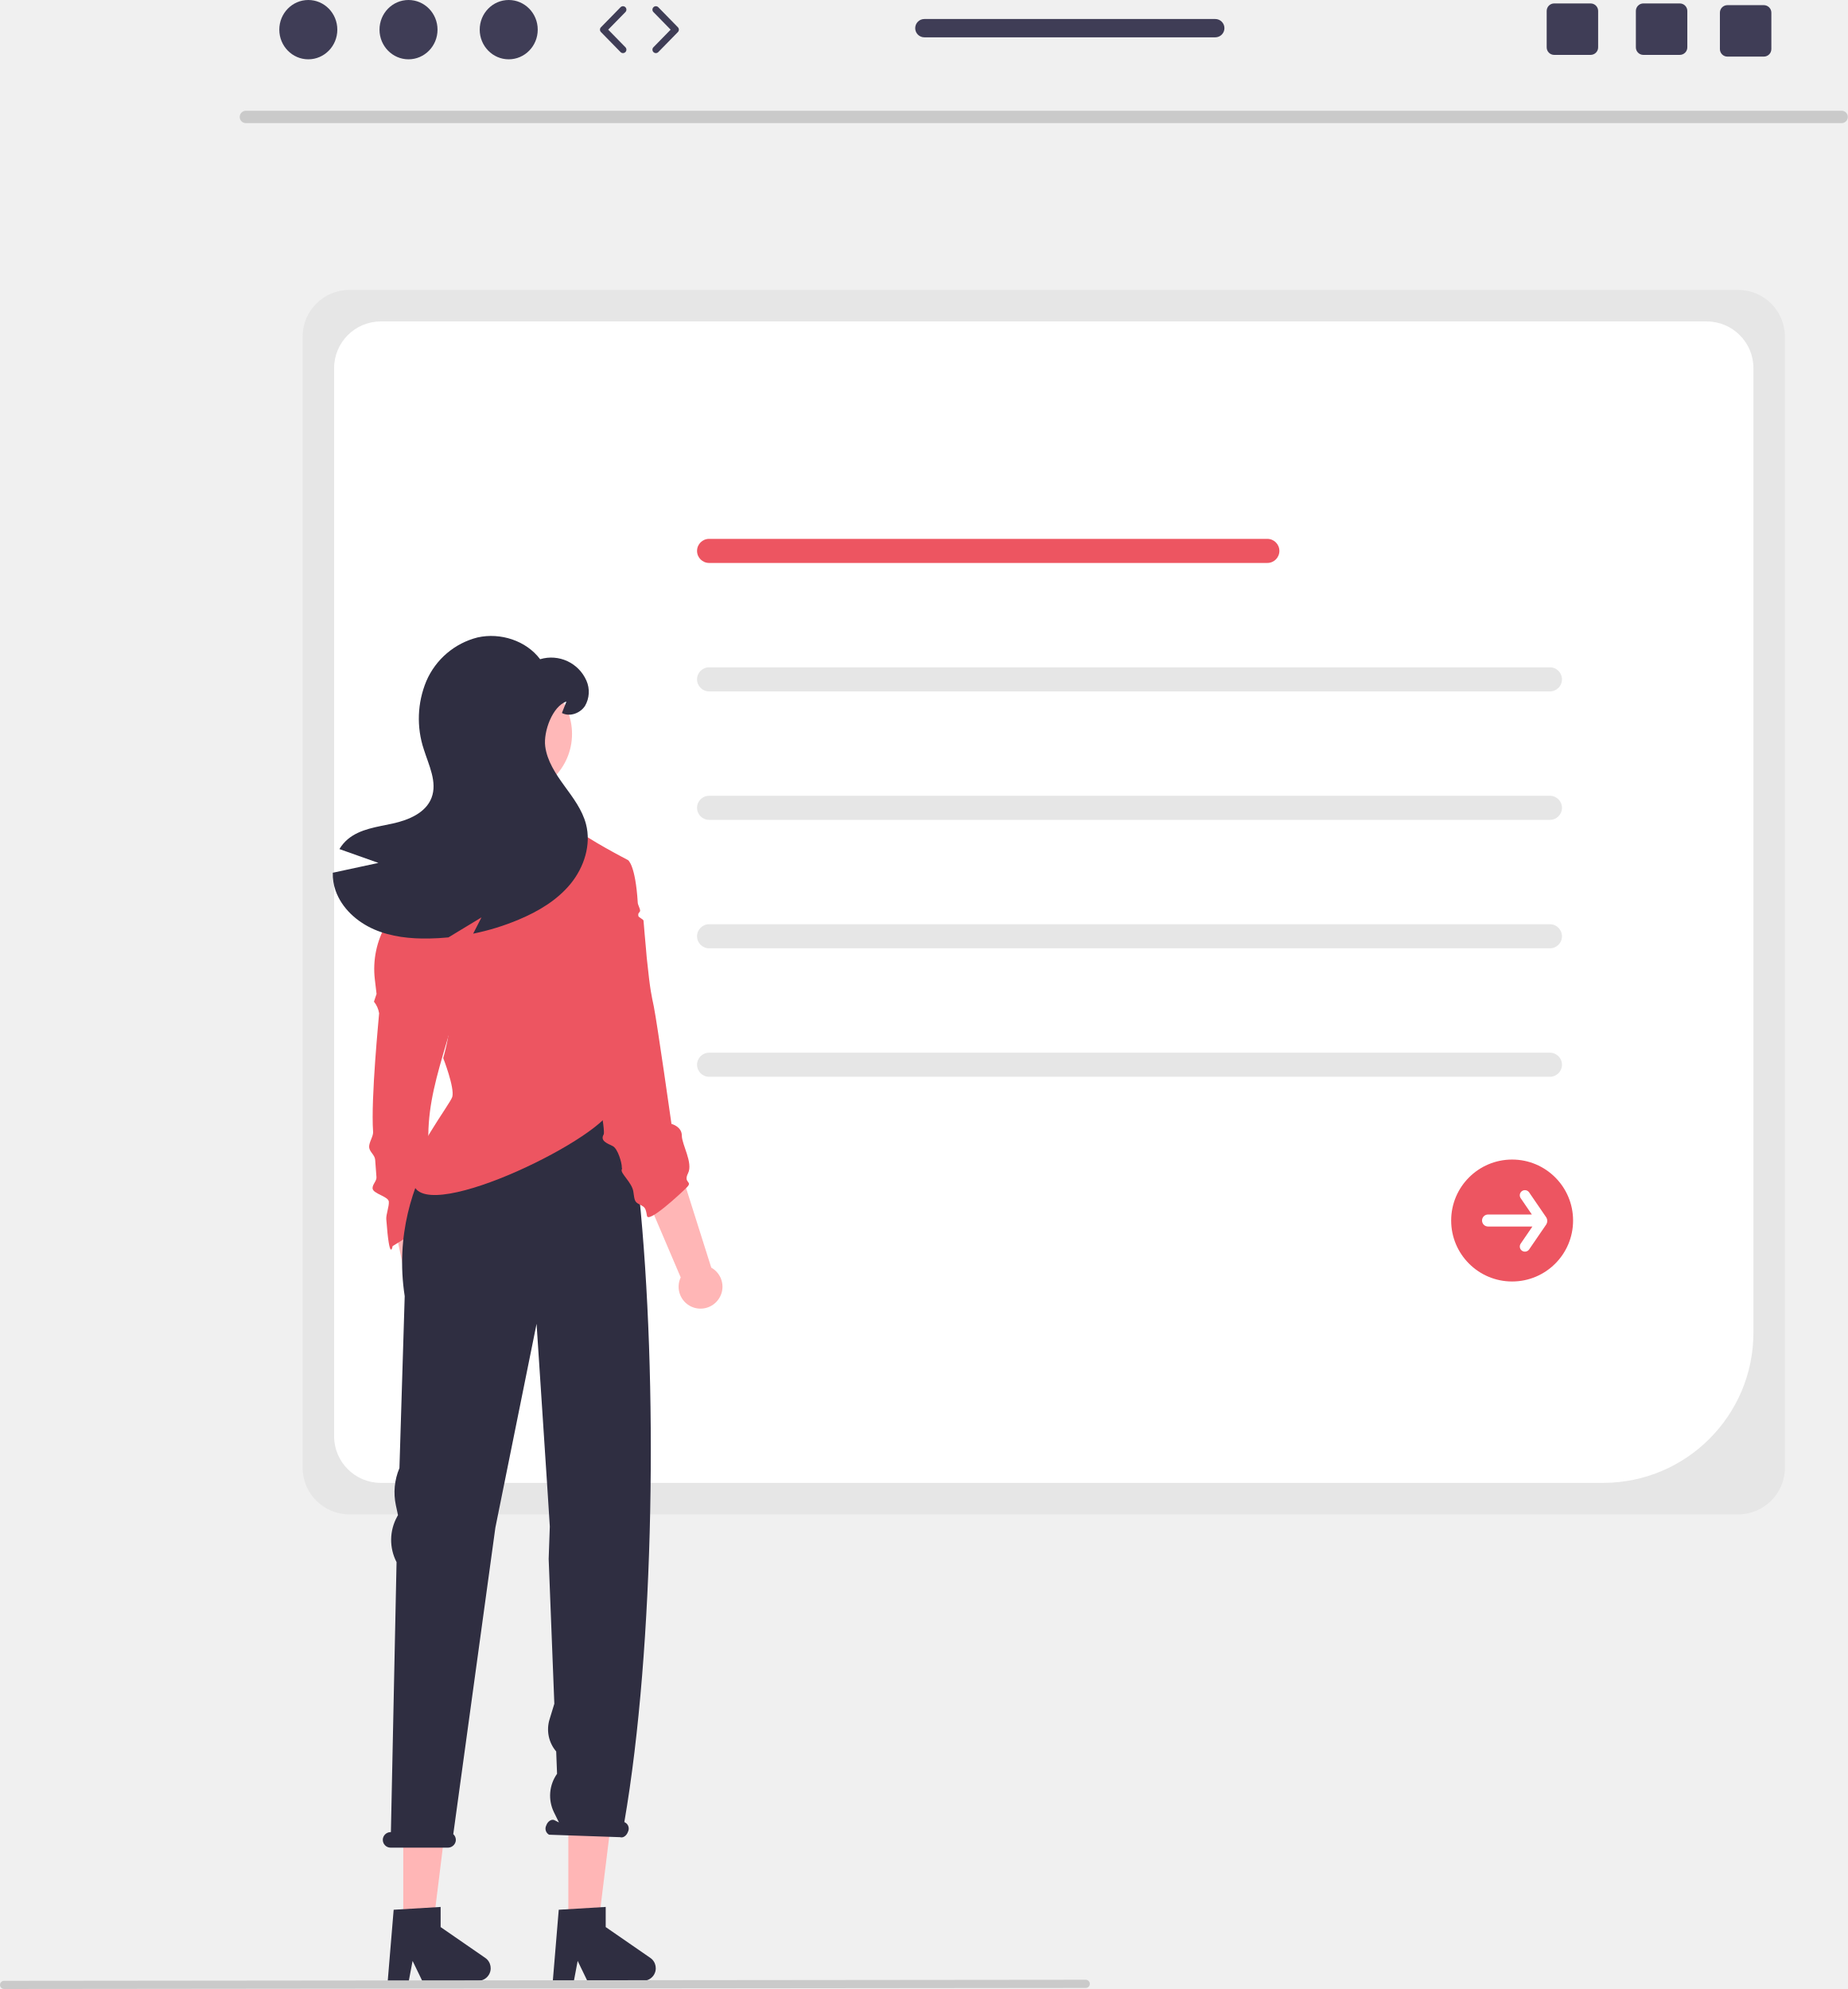
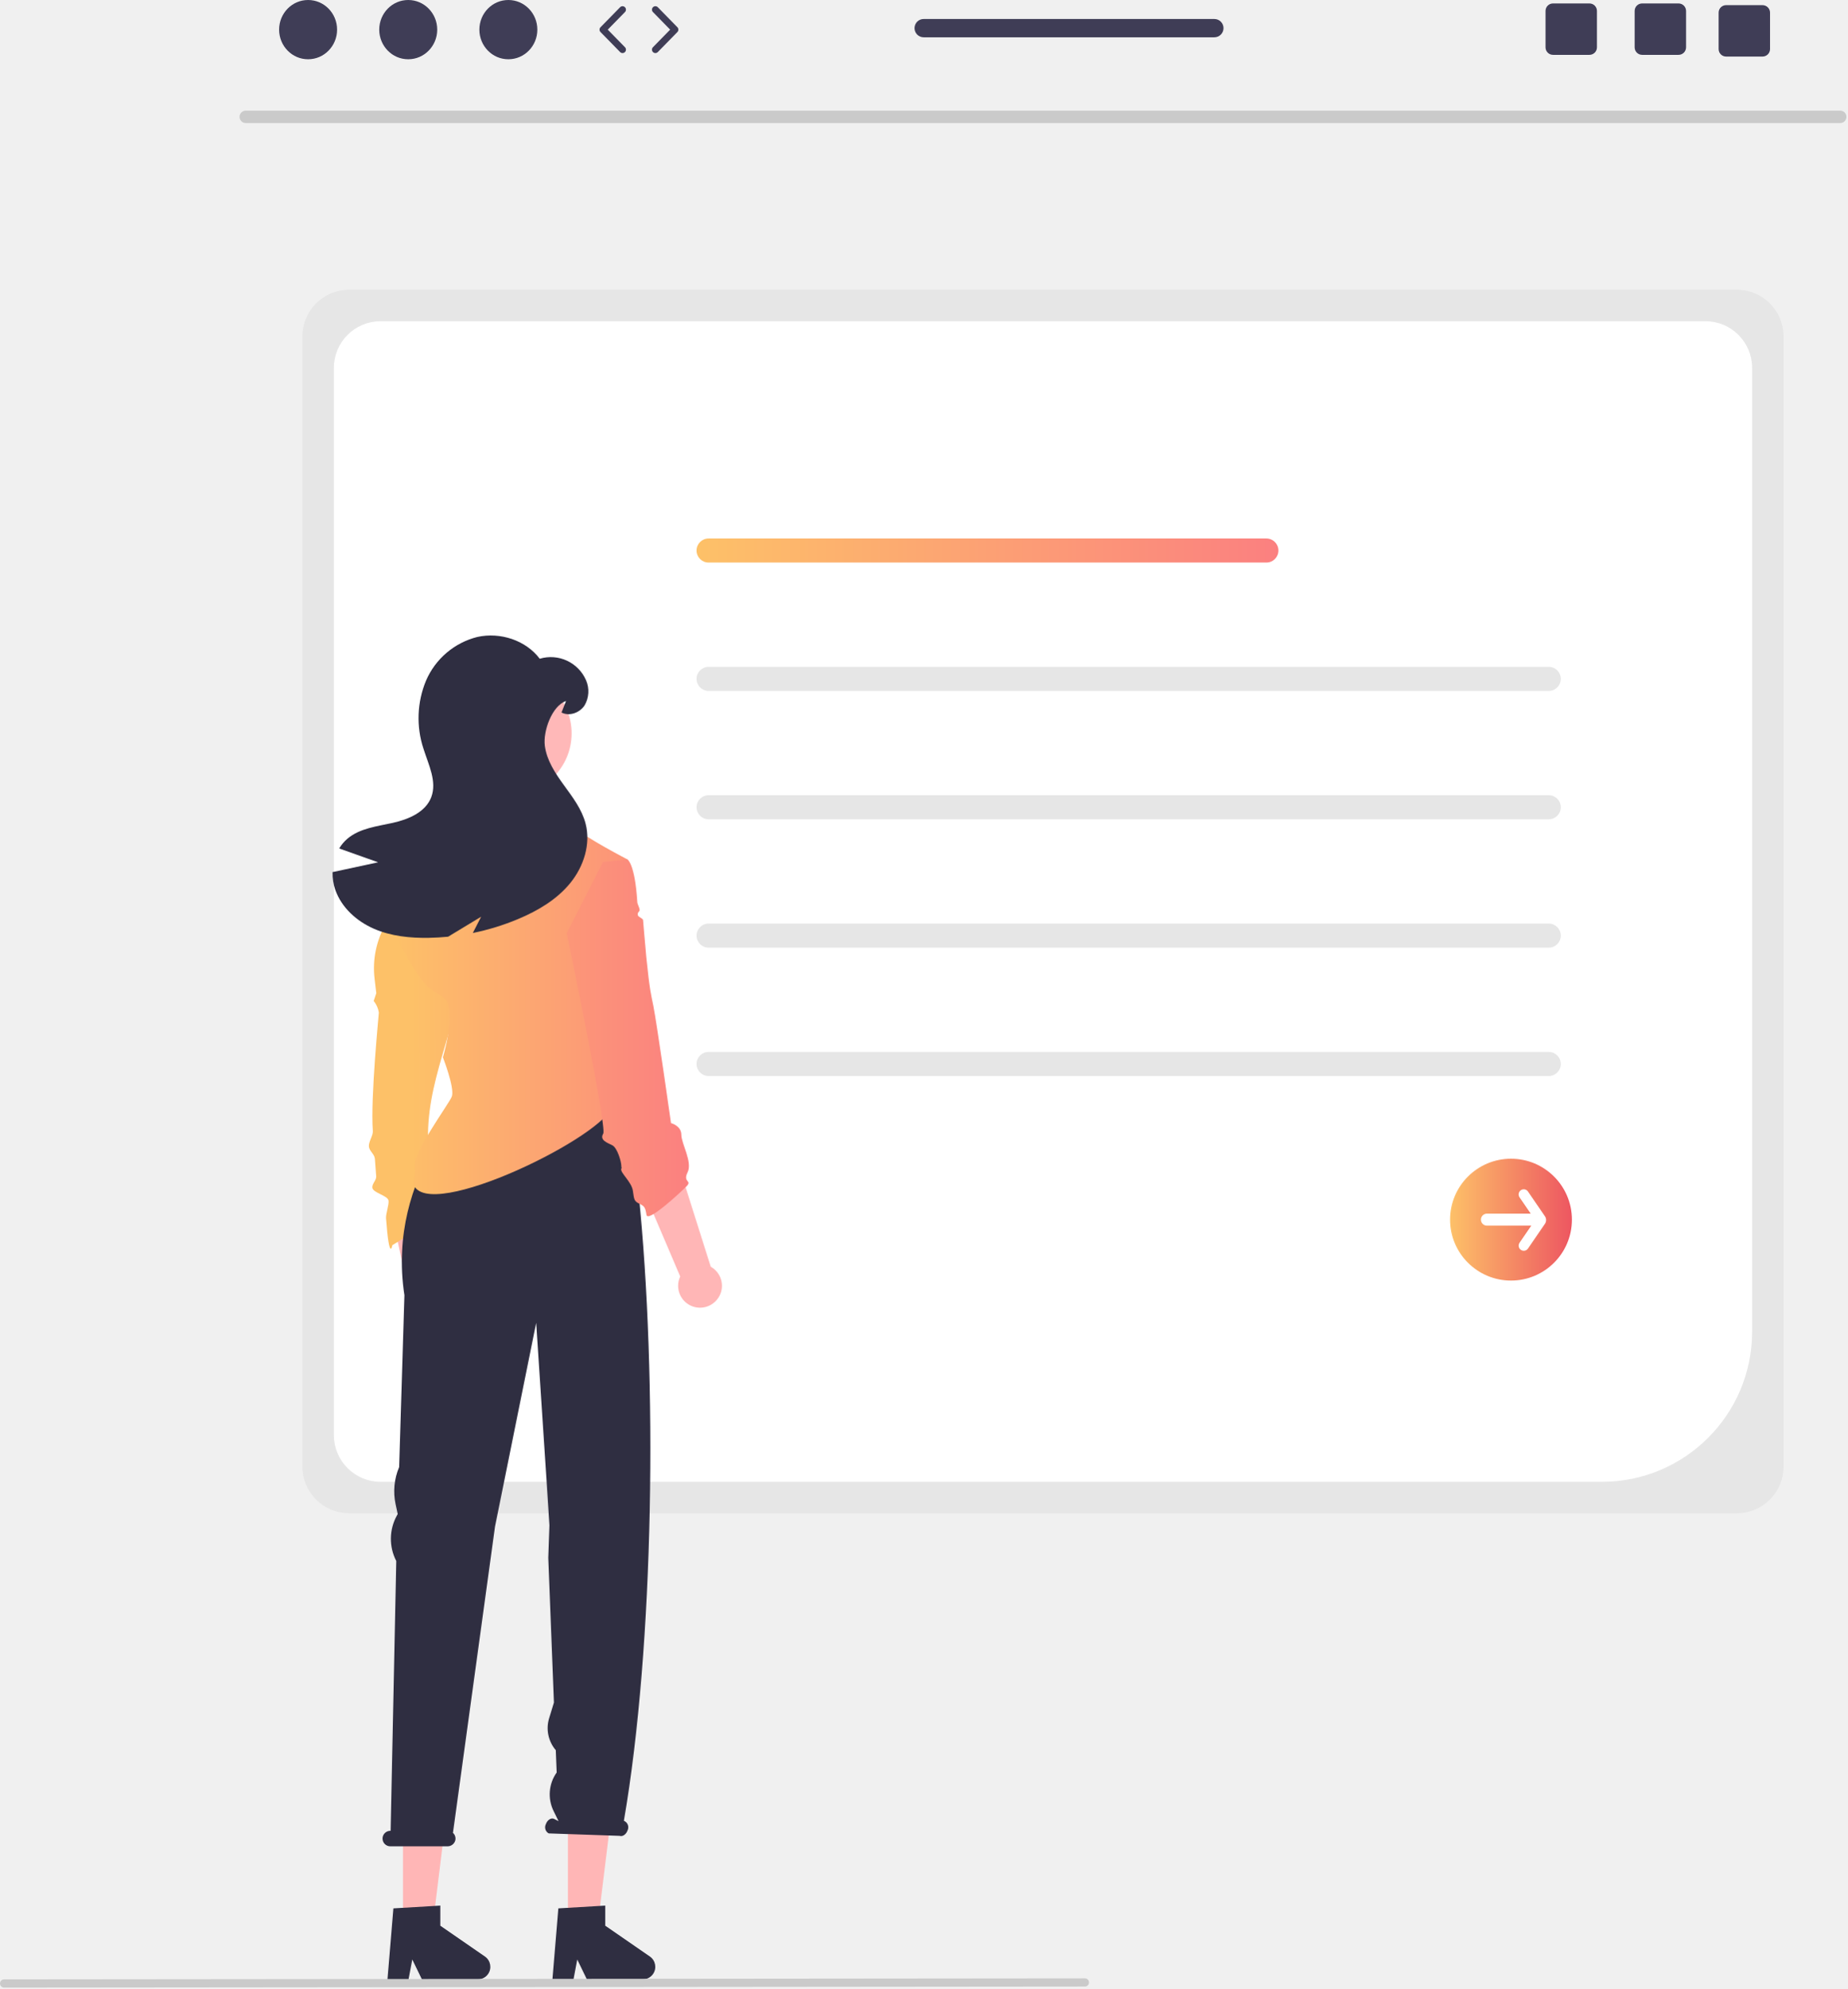
- <svg xmlns="http://www.w3.org/2000/svg" width="538.716" height="579.819" viewBox="0 0 538.716 579.819">
-   <path d="M506.768,441.458H101.832c-7.512-.009-13.6-6.097-13.609-13.609V98.126c.009-7.512,6.097-13.6,13.609-13.609H506.768c7.512,.009,13.6,6.097,13.609,13.609V427.849c-.009,7.512-6.097,13.6-13.609,13.609Z" fill="#e6e6e6" />
-   <path d="M467.423,432.279H111.014c-7.512-.009-13.6-6.097-13.609-13.609V107.313c.009-7.512,6.097-13.6,13.609-13.609H497.588c7.512,.009,13.6,6.097,13.609,13.609V388.504c-.027,24.164-19.61,43.747-43.774,43.774Z" fill="#fff" />
-   <path d="M369.483,164.107H206.729c-1.938,0-3.51-1.571-3.51-3.51s1.571-3.51,3.51-3.51h162.753c1.938,0,3.51,1.571,3.51,3.51s-1.571,3.51-3.51,3.51Z" fill="#ed5561" />
-   <path d="M451.871,201.554H206.729c-1.938,0-3.51-1.571-3.51-3.51s1.571-3.51,3.51-3.51h245.142c1.938,0,3.51,1.571,3.51,3.51s-1.571,3.51-3.51,3.51Z" fill="#e6e6e6" />
-   <path d="M451.871,239.001H206.729c-1.938,0-3.51-1.571-3.51-3.51s1.571-3.51,3.51-3.51h245.142c1.938,0,3.51,1.571,3.51,3.51s-1.571,3.51-3.51,3.51Z" fill="#e6e6e6" />
-   <path d="M451.871,276.448H206.729c-1.938,0-3.51-1.571-3.51-3.51s1.571-3.51,3.51-3.51h245.142c1.938,0,3.51,1.571,3.51,3.51s-1.571,3.51-3.51,3.51Z" fill="#e6e6e6" />
-   <path d="M451.871,313.895H206.729c-1.938,0-3.51-1.571-3.51-3.51s1.571-3.51,3.51-3.51h245.142c1.938,0,3.51,1.571,3.51,3.51s-1.571,3.51-3.51,3.51Z" fill="#e6e6e6" />
-   <path d="M440.847,373.569c-9.815,0-17.772-7.957-17.772-17.772s7.957-17.772,17.772-17.772c9.815,0,17.772,7.957,17.772,17.772h0c-0,9.815-7.957,17.772-17.772,17.772Z" fill="#ed5561" />
-   <path d="M450.845,354.953l-5.038-7.354c-.465-.682-1.394-.858-2.076-.394-.682,.465-.858,1.394-.394,2.076l.004,.006,3.258,4.756h-12.765c-.968-.003-1.755,.78-1.758,1.748s.78,1.755,1.748,1.758h12.936l-3.419,4.99c-.464,.683-.286,1.612,.397,2.075,.679,.461,1.602,.288,2.068-.386l5.038-7.354c.334-.597,.334-1.325,0-1.922Z" fill="#fff" />
-   <path d="M536.947,35.893H71.654c-.998-.021-1.789-.847-1.768-1.845,.021-.968,.8-1.747,1.768-1.768h465.293c.998,.021,1.789,.847,1.768,1.845-.021,.968-.8,1.747-1.768,1.768Z" fill="#cacaca" />
-   <path d="M129.883,392.036c2.69-2.251,3.047-6.257,.796-8.947-.24-.287-.505-.552-.792-.792l-3.853-33.295-12.234,2.833,6.799,31.561c-2.082,2.847-1.461,6.843,1.386,8.924,2.382,1.742,5.647,1.624,7.898-.284Z" fill="#ffb6b6" />
-   <path d="M128.619,354.431l-14.164,8.836s-.862,5.179-1.836-7.836c-.102-1.359,.846-3.725,.742-5.12-.118-1.573-4.623-2.289-4.742-3.88-.085-1.133,1.218-2.141,1.134-3.271-.127-1.712-.254-3.414-.378-5.088-.104-1.401-1.656-2.289-1.756-3.641-.101-1.363,1.25-3.19,1.155-4.482-.714-9.688,1.755-34.063,1.755-34.559-.191-1.244-.71-2.415-1.505-3.392l.756-2.261-.5-4.242c-.657-5.575,.515-11.212,3.339-16.063h0l3.597-2.355,16.598,27.917c-6.985,24.158-11.544,33.647-4.195,59.438Z" fill="#ed5561" />
-   <polygon points="117.567 562.585 126.135 562.585 130.213 529.536 117.567 529.536 117.567 562.585" fill="#ffb6b6" />
-   <path d="M114.771,556.717l13.689-.817v5.865l13.014,8.988c1.665,1.15,2.083,3.431,.933,5.096-.684,.991-1.811,1.582-3.015,1.582h-16.297l-2.809-5.801-1.097,5.801h-6.145l1.726-20.714Z" fill="#2f2e41" />
-   <polygon points="165.696 562.585 174.264 562.585 178.341 529.536 165.696 529.536 165.696 562.585" fill="#ffb6b6" />
-   <path d="M162.899,556.717l13.689-.817v5.865l13.014,8.988c1.665,1.15,2.083,3.431,.933,5.096-.684,.991-1.811,1.582-3.015,1.582h-16.297l-2.809-5.801-1.097,5.801h-6.145l1.726-20.714Z" fill="#2f2e41" />
-   <path d="M113.93,534.086h.033l1.648-78.705c-2.166-4.178-2.097-9.162,.184-13.278l.236-.427-.612-2.835c-.786-3.643-.425-7.44,1.032-10.87l1.537-50.125c-5.492-35.593,20.681-58.805,20.681-58.805h39.208l8.417,28.92c5.565,54.215,4.555,132.014-4.275,183.198l.241,.122c.948,.529,1.314,1.71,.831,2.682-.408,1.182-1.441,1.898-2.308,1.599l-20.706-.72c-.949-.529-1.314-1.71-.831-2.682,.408-1.182,1.441-1.898,2.308-1.599l1.408,.712-1.453-2.957c-1.782-3.627-1.437-7.938,.898-11.236h0l-.254-6.51h0c-2.201-2.578-2.933-6.102-1.94-9.343l1.397-4.559-1.65-42.217,.333-9.471-.686-10.745-3.174-48.331-12.014,59.433-12.271,89.347c.601,.542,.864,1.364,.69,2.154-.261,1.06-1.221,1.798-2.312,1.776h-16.656c-1.253-.001-2.268-1.018-2.267-2.271,0-.203,.028-.406,.082-.601,.289-.995,1.209-1.674,2.245-1.656Z" fill="#2f2e41" />
-   <path d="M209.21,379.098c2.214-2.721,1.802-6.722-.919-8.935-.29-.236-.601-.446-.928-.627l-10.109-31.956-11.473,5.106,12.672,29.694c-1.503,3.191-.135,6.996,3.056,8.498,2.67,1.257,5.853,.522,7.701-1.779h-0Z" fill="#ffb6b6" />
-   <path d="M167.612,277.507s11.53,40.802,11.008,44.924c-1.077,8.5-54.06,34.627-58,23l.494-3.822c-1.991-3.981,10.154-19.781,10.744-21.848,.749-2.643-2.643-11.319-2.643-11.319,0,0,2.344-7.921,1.97-12.825-.381-4.904-1.512-4.148-5.66-7.172-4.148-3.017-10.938-16.972-10.938-16.972,0,0,3.017-13.581,3.017-16.223s12.395-7.144,13.9-8.649c.655-.874,1.207-1.822,1.644-2.823,.305-.61,.111-2.025,.437-2.726,.208-.458,.936-.173,1.151-.645,.208-.458,.028-.985,.236-1.436,.271-.596,.922-1.117,1.179-1.678,1.179-2.58,2.185-4.682,2.497-4.682,.749,0,24.9,3.399,24.9,3.399,1.314,2.033,2.829,3.929,4.522,5.66,2.643,2.636,15.009,9.051,15.009,9.051l-15.467,26.787Z" fill="#ed5561" />
-   <path d="M200.223,346.15c-1.887,1.887-11.222,10.549-11.604,8.28-.375-2.261-.578-2.531-2.09-3.28-1.512-.756-1.512-1.131-1.887-3.773-.375-2.643-3.773-5.285-3.392-6.416,.375-1.131,.025,.308,.025-.83,0-1.131-1.131-5.278-2.643-6.034-1.505-.756-3.773-1.505-2.636-3.392,1.131-1.887-10.647-58.484-10.647-58.484l10.563-20.745,7.165-.756s2.177,1.246,2.859,12.477c.035,.569,.655,1.613,.681,2.234,.022,.516-.549,.602-.533,1.155,.003,.118,.007,.237,.01,.357,.014,.551,1.501,.956,1.523,1.487,.04,.949,.624,7.005,.687,7.895,.071,1.003,.155,1.97,.251,2.899,1.043,10.121,1.416,10.976,2.062,14.206,1,5,5.145,34.202,5.145,34.202,0,0,3.017,.749,3.017,3.392s3.328,7.954,1.823,10.971c-1.512,3.024,1.505,2.268-.381,4.155Z" fill="#ed5561" />
-   <circle cx="148.875" cy="213.942" r="17.894" fill="#ffb8b8" />
-   <path d="M110.315,251.548c-3.787-1.342-7.573-2.686-11.36-4.033,.653-1.095,1.484-2.073,2.459-2.894,3.605-3.01,8.581-3.554,13.159-4.57,4.585-1.016,9.561-3.097,11.236-7.479,1.741-4.556-.783-9.474-2.249-14.116-2.164-6.512-1.901-13.586,.74-19.919,2.735-6.34,8.268-11.044,14.965-12.723,6.63-1.473,14.123,.928,18.2,6.354,5.436-1.631,11.233,1.053,13.507,6.253,1.049,2.389,.887,5.136-.435,7.385-1.415,2.14-4.439,3.235-6.717,2.046l1.32-3.351c-4.084,1.385-6.739,8.77-6.188,13.05,.544,4.273,3.039,8.016,5.571,11.505s5.23,7.015,6.318,11.186c1.567,5.999-.551,12.557-4.468,17.366s-9.437,8.074-15.153,10.475c-4.279,1.799-8.725,3.169-13.275,4.091,.812-1.581,1.618-3.163,2.43-4.744l-9.64,5.832c-1.864,.181-3.743,.29-5.622,.326-5.469,.094-11.048-.479-16.053-2.662-5.012-2.191-9.416-6.159-11.229-11.316-.581-1.668-.857-3.428-.812-5.194,4.432-.958,8.864-1.913,13.296-2.865Z" fill="#2f2e41" />
-   <path d="M283.233,578.794h-33.187l-.143-.259c-.424-.77-.834-1.585-1.217-2.423-3.418-7.318-4.863-15.688-6.138-23.073l-.96-5.566c-.323-1.871,.932-3.648,2.803-3.971,.916-.158,1.856,.062,2.607,.609,5.043,3.67,10.089,7.336,15.136,10.999,1.911,1.391,4.094,3,6.184,4.739,.202-.979,.413-1.962,.624-2.931,.404-1.856,2.235-3.033,4.091-2.63,.908,.198,1.698,.755,2.189,1.544l3.883,6.238c2.832,4.556,5.332,9.045,4.822,13.887,.003,.059-.002,.118-.013,.176-.102,.795-.291,1.577-.563,2.331l-.119,.33Z" fill="#f0f0f0" />
-   <path d="M316.542,579.511l-315.358,.307c-.658-.003-1.188-.539-1.184-1.197,.003-.653,.532-1.181,1.184-1.184l315.358-.307c.658,.003,1.188,.539,1.184,1.197-.003,.653-.532,1.181-1.184,1.184Z" fill="#cacaca" />
-   <ellipse cx="89.885" cy="8.645" rx="8.457" ry="8.645" fill="#3f3d56" />
-   <ellipse cx="119.099" cy="8.645" rx="8.457" ry="8.645" fill="#3f3d56" />
-   <ellipse cx="148.313" cy="8.645" rx="8.457" ry="8.645" fill="#3f3d56" />
-   <path d="M181.624,15.478c-.26,0-.519-.101-.715-.301l-5.706-5.833c-.38-.389-.38-1.01,0-1.398l5.706-5.833c.387-.395,1.021-.401,1.414-.016,.395,.386,.402,1.02,.016,1.414l-5.022,5.133,5.022,5.134c.386,.395,.379,1.028-.016,1.414-.194,.19-.447,.285-.699,.285Z" fill="#3f3d56" />
-   <path d="M191.213,15.478c-.252,0-.505-.095-.699-.285-.395-.386-.402-1.019-.016-1.414l5.021-5.134-5.021-5.133c-.386-.395-.379-1.028,.016-1.414,.394-.387,1.028-.379,1.414,.016l5.706,5.833c.38,.389,.38,1.01,0,1.398l-5.706,5.833c-.196,.2-.455,.301-.715,.301Z" fill="#3f3d56" />
-   <path d="M489.723,1.001h-10.61c-1.21,0-2.19,.98-2.19,2.19V13.811c0,1.21,.98,2.19,2.19,2.19h10.61c1.21,0,2.2-.98,2.2-2.19V3.191c0-1.21-.99-2.19-2.2-2.19Z" fill="#3f3d56" />
-   <path d="M463.723,1.001h-10.61c-1.21,0-2.19,.98-2.19,2.19V13.811c0,1.21,.98,2.19,2.19,2.19h10.61c1.21,0,2.2-.98,2.2-2.19V3.191c0-1.21-.99-2.19-2.2-2.19Z" fill="#3f3d56" />
-   <path d="M514.223,1.501h-10.61c-1.21,0-2.19,.98-2.19,2.19V14.311c0,1.21,.98,2.19,2.19,2.19h10.61c1.21,0,2.2-.98,2.2-2.19V3.691c0-1.21-.99-2.19-2.2-2.19Z" fill="#3f3d56" />
-   <path d="M354.301,5.541h-84.81c-1.48,0-2.67,1.2-2.67,2.67s1.19,2.67,2.67,2.67h84.81c1.47,0,2.67-1.2,2.67-2.67s-1.2-2.67-2.67-2.67Z" fill="#3f3d56" />
+ <svg xmlns="http://www.w3.org/2000/svg" width="539" height="580" viewBox="0 0 539 580" fill="none">
+   <g clip-path="url(#clip0_2_2)">
+     <path d="M506.768 441.458H101.832C94.32 441.449 88.232 435.361 88.223 427.849V98.126C88.232 90.614 94.32 84.526 101.832 84.517H506.768C514.28 84.526 520.368 90.614 520.377 98.126V427.849C520.368 435.361 514.28 441.449 506.768 441.458V441.458Z" fill="#E6E6E6" />
+     <path d="M467.423 432.279H111.014C103.501 432.27 97.413 426.182 97.405 418.669V107.313C97.413 99.8 103.501 93.713 111.014 93.704H497.588C505.101 93.713 511.188 99.8 511.197 107.313V388.504C511.17 412.669 491.588 432.251 467.423 432.279V432.279Z" fill="white" />
+     <path d="M451.871 201.554H206.729C204.791 201.554 203.22 199.983 203.22 198.044C203.22 196.106 204.791 194.534 206.729 194.534H451.871C453.809 194.534 455.381 196.106 455.381 198.044C455.381 199.982 453.809 201.554 451.871 201.554V201.554Z" fill="#E6E6E6" />
+     <path d="M451.871 239.001H206.729C204.791 239.001 203.22 237.43 203.22 235.491C203.22 233.553 204.791 231.981 206.729 231.981H451.871C453.809 231.981 455.381 233.553 455.381 235.491C455.381 237.43 453.809 239.001 451.871 239.001V239.001Z" fill="#E6E6E6" />
+     <path d="M451.871 276.448H206.729C204.791 276.448 203.22 274.877 203.22 272.938C203.22 271 204.791 269.428 206.729 269.428H451.871C453.809 269.428 455.381 271 455.381 272.938C455.381 274.877 453.809 276.448 451.871 276.448V276.448Z" fill="#E6E6E6" />
+     <path d="M451.871 313.895H206.729C204.791 313.895 203.22 312.324 203.22 310.385C203.22 308.447 204.791 306.875 206.729 306.875H451.871C453.809 306.875 455.381 308.447 455.381 310.385C455.381 312.324 453.809 313.895 451.871 313.895V313.895Z" fill="#E6E6E6" />
+     <path d="M440.847 373.569C431.032 373.569 423.075 365.612 423.075 355.797C423.075 345.982 431.032 338.025 440.847 338.025C450.662 338.025 458.619 345.982 458.619 355.797C458.619 365.612 450.662 373.569 440.847 373.569Z" fill="url(#paint0_linear_2_2)" />
+     <path d="M450.845 354.953L445.807 347.599C445.342 346.917 444.413 346.741 443.731 347.205C443.049 347.67 442.873 348.6 443.337 349.282L443.342 349.288L446.6 354.044H433.835C432.867 354.041 432.079 354.824 432.077 355.792C432.074 356.76 432.856 357.547 433.824 357.55H446.761L443.342 362.54C442.878 363.223 443.056 364.152 443.739 364.616C444.417 365.076 445.341 364.904 445.807 364.229L450.845 356.875C451.179 356.278 451.179 355.55 450.845 354.953H450.845Z" fill="white" />
+     <path d="M536.947 35.893H71.654C70.657 35.871 69.865 35.045 69.886 34.047C69.907 33.08 70.687 32.3 71.654 32.279H536.947C537.945 32.301 538.737 33.127 538.715 34.125C538.695 35.092 537.915 35.872 536.947 35.893Z" fill="#CACACA" />
+     <path d="M129.883 392.036C132.574 389.785 132.93 385.779 130.679 383.088C130.439 382.802 130.174 382.536 129.888 382.296L126.034 349.002L113.8 351.834L120.599 383.395C118.518 386.242 119.138 390.237 121.985 392.319C124.367 394.061 127.632 393.944 129.883 392.036V392.036Z" fill="#FFB6B6" />
+     <path d="M128.619 354.431L114.455 363.267C114.455 363.267 113.593 368.445 112.619 355.431C112.517 354.072 113.465 351.705 113.361 350.311C113.244 348.738 108.738 348.022 108.619 346.431C108.535 345.298 109.837 344.29 109.753 343.16C109.626 341.448 109.499 339.746 109.375 338.072C109.271 336.671 107.719 335.783 107.619 334.431C107.518 333.067 108.869 331.24 108.774 329.948C108.06 320.26 110.529 295.885 110.529 295.389C110.338 294.144 109.818 292.974 109.024 291.997L109.78 289.736L109.28 285.494C108.623 279.919 109.795 274.282 112.619 269.431L116.216 267.075L132.814 294.992C125.83 319.15 121.27 328.639 128.619 354.431H128.619Z" fill="url(#paint1_linear_2_2)" />
+     <path d="M117.567 562.585H126.135L130.213 529.536H117.567V562.585Z" fill="#FFB6B6" />
+     <path d="M114.771 556.717L128.46 555.9V561.765L141.474 570.753C143.139 571.902 143.557 574.184 142.407 575.849C141.723 576.839 140.596 577.431 139.392 577.431H123.095L120.286 571.629L119.19 577.431H113.045L114.771 556.717H114.771Z" fill="#2F2E41" />
+     <path d="M165.696 562.585H174.264L178.341 529.536H165.696V562.585Z" fill="#FFB6B6" />
+     <path d="M162.899 556.717L176.588 555.9V561.765L189.602 570.753C191.267 571.902 191.685 574.184 190.535 575.849C189.851 576.839 188.724 577.431 187.52 577.431H171.224L168.415 571.629L167.318 577.431H161.173L162.899 556.717H162.899Z" fill="#2F2E41" />
+     <path d="M113.93 534.086H113.964L115.612 455.381C113.446 451.203 113.515 446.219 115.796 442.103L116.032 441.676L115.42 438.84C114.635 435.197 114.995 431.401 116.452 427.971L117.99 377.845C112.498 342.253 138.671 319.041 138.671 319.041H177.878L186.296 347.961C191.86 402.176 190.851 479.975 182.02 531.159L182.261 531.281C183.209 531.81 183.575 532.991 183.092 533.963C182.684 535.145 181.65 535.861 180.783 535.562L160.077 534.841C159.129 534.313 158.763 533.132 159.247 532.159C159.655 530.977 160.688 530.262 161.555 530.561L162.963 531.273L161.51 528.316C159.728 524.688 160.073 520.377 162.408 517.079L162.154 510.569C159.952 507.992 159.221 504.468 160.214 501.227L161.61 496.668L159.96 454.451L160.294 444.98L159.607 434.235L156.433 385.904L144.42 445.337L132.148 534.684C132.749 535.226 133.012 536.048 132.839 536.838C132.578 537.898 131.618 538.636 130.526 538.615H113.871C112.617 538.613 111.603 537.596 111.604 536.343C111.604 536.14 111.631 535.938 111.685 535.742C111.974 534.747 112.894 534.068 113.93 534.086V534.086Z" fill="#2F2E41" />
+     <path d="M209.21 379.098C211.424 376.377 211.012 372.376 208.291 370.163C208.001 369.927 207.691 369.717 207.364 369.535L197.254 337.579L185.781 342.685L198.453 372.379C196.95 375.57 198.319 379.374 201.509 380.877C204.179 382.135 207.362 381.399 209.21 379.098H209.21H209.21Z" fill="#FFB6B6" />
+     <path d="M167.612 277.507C167.612 277.507 179.141 318.309 178.619 322.431C177.542 330.93 124.559 357.057 120.619 345.431L121.113 341.609C119.122 337.628 131.267 321.827 131.857 319.761C132.606 317.118 129.214 308.441 129.214 308.441C129.214 308.441 131.559 300.52 131.184 295.617C130.803 290.713 129.672 291.469 125.524 288.445C121.377 285.428 114.586 271.473 114.586 271.473C114.586 271.473 117.604 257.892 117.604 255.249C117.604 252.607 129.998 248.105 131.503 246.6C132.158 245.726 132.71 244.779 133.147 243.777C133.452 243.167 133.258 241.752 133.584 241.052C133.792 240.594 134.52 240.878 134.735 240.407C134.943 239.949 134.763 239.422 134.971 238.971C135.242 238.374 135.894 237.854 136.15 237.292C137.329 234.712 138.335 232.611 138.647 232.611C139.396 232.611 163.547 236.009 163.547 236.009C164.862 238.042 166.377 239.938 168.069 241.669C170.712 244.305 183.079 250.72 183.079 250.72L167.612 277.507H167.612Z" fill="url(#paint2_linear_2_2)" />
+     <path d="M200.223 346.15C198.336 348.037 189.001 356.699 188.619 354.431C188.245 352.169 188.041 351.899 186.529 351.15C185.017 350.394 185.017 350.02 184.642 347.377C184.268 344.734 180.869 342.092 181.251 340.961C181.625 339.831 181.275 341.269 181.275 340.131C181.275 339.001 180.145 334.853 178.633 334.097C177.128 333.341 174.86 332.592 175.997 330.705C177.128 328.819 165.35 272.222 165.35 272.222L175.914 251.476L183.079 250.72C183.079 250.72 185.256 251.966 185.938 263.197C185.973 263.765 186.593 264.809 186.619 265.431C186.641 265.947 186.071 266.032 186.086 266.586C186.09 266.704 186.093 266.823 186.096 266.943C186.11 267.494 187.597 267.899 187.619 268.431C187.659 269.38 188.243 275.435 188.306 276.325C188.377 277.328 188.461 278.295 188.557 279.224C189.6 289.345 189.973 290.2 190.619 293.431C191.619 298.431 195.765 327.633 195.765 327.633C195.765 327.633 198.782 328.382 198.782 331.024C198.782 333.667 202.109 338.978 200.604 341.995C199.092 345.02 202.109 344.264 200.223 346.15H200.223Z" fill="url(#paint3_linear_2_2)" />
+     <path d="M148.875 231.836C158.757 231.836 166.768 223.825 166.768 213.942C166.768 204.06 158.757 196.049 148.875 196.049C138.992 196.049 130.981 204.06 130.981 213.942C130.981 223.825 138.992 231.836 148.875 231.836Z" fill="#FFB8B8" />
+     <path d="M110.315 251.548C106.528 250.206 102.742 248.861 98.955 247.514C99.608 246.419 100.439 245.441 101.414 244.62C105.02 241.61 109.996 241.066 114.573 240.05C119.158 239.034 124.134 236.953 125.809 232.571C127.55 228.016 125.026 223.098 123.561 218.455C121.397 211.943 121.659 204.869 124.301 198.536C127.036 192.196 132.568 187.492 139.266 185.812C145.896 184.34 153.389 186.741 157.466 192.167C162.901 190.536 168.699 193.22 170.972 198.42C172.021 200.808 171.859 203.555 170.537 205.804C169.123 207.944 166.098 209.039 163.82 207.85L165.14 204.498C161.056 205.884 158.401 213.268 158.953 217.548C159.497 221.821 161.992 225.564 164.524 229.053C167.055 232.542 169.754 236.068 170.842 240.239C172.409 246.238 170.291 252.795 166.374 257.605C162.456 262.414 156.936 265.678 151.22 268.079C146.941 269.878 142.495 271.249 137.945 272.171C138.758 270.589 139.563 269.008 140.375 267.427L130.735 273.259C128.871 273.44 126.992 273.549 125.113 273.585C119.644 273.679 114.065 273.106 109.06 270.923C104.048 268.732 99.644 264.764 97.831 259.607C97.25 257.939 96.974 256.179 97.019 254.413C101.451 253.455 105.883 252.5 110.315 251.548H110.315Z" fill="#2F2E41" />
+     <path d="M283.233 578.794H250.046L249.904 578.535C249.479 577.765 249.07 576.95 248.687 576.112C245.268 568.794 243.823 560.424 242.549 553.039L241.589 547.472C241.266 545.602 242.521 543.824 244.391 543.501C245.307 543.343 246.248 543.563 246.999 544.11C252.042 547.78 257.088 551.446 262.135 555.109C264.046 556.5 266.229 558.109 268.319 559.848C268.521 558.869 268.732 557.886 268.943 556.918C269.346 555.062 271.178 553.884 273.034 554.288C273.942 554.485 274.732 555.042 275.223 555.832L279.106 562.07C281.938 566.626 284.438 571.115 283.928 575.957C283.931 576.016 283.926 576.075 283.915 576.132C283.813 576.928 283.624 577.71 283.352 578.464L283.233 578.794H283.233Z" fill="#F0F0F0" />
+     <path d="M316.542 579.511L1.185 579.819C0.527 579.815 -0.003 579.279 1.64492e-05 578.622C0.003 577.969 0.532 577.441 1.185 577.437L316.542 577.13C317.2 577.133 317.73 577.669 317.726 578.327C317.723 578.98 317.195 579.508 316.542 579.511Z" fill="#CACACA" />
+     <path d="M89.885 17.29C94.556 17.29 98.342 13.42 98.342 8.645C98.342 3.871 94.556 0 89.885 0C85.215 0 81.429 3.871 81.429 8.645C81.429 13.42 85.215 17.29 89.885 17.29Z" fill="#3F3D56" />
+     <path d="M119.099 17.29C123.77 17.29 127.556 13.42 127.556 8.645C127.556 3.871 123.77 0 119.099 0C114.429 0 110.643 3.871 110.643 8.645C110.643 13.42 114.429 17.29 119.099 17.29Z" fill="#3F3D56" />
+     <path d="M148.313 17.29C152.983 17.29 156.77 13.42 156.77 8.645C156.77 3.871 152.983 0 148.313 0C143.642 0 139.856 3.871 139.856 8.645C139.856 13.42 143.642 17.29 148.313 17.29Z" fill="#3F3D56" />
+     <path d="M181.624 15.478C181.365 15.478 181.105 15.377 180.91 15.177L175.203 9.344C174.823 8.955 174.823 8.334 175.203 7.946L180.91 2.113C181.297 1.719 181.931 1.712 182.324 2.098C182.719 2.484 182.725 3.117 182.339 3.512L177.317 8.645L182.339 13.779C182.725 14.173 182.719 14.806 182.324 15.193C182.129 15.383 181.877 15.478 181.624 15.478V15.478Z" fill="#3F3D56" />
+     <path d="M191.213 15.478C190.96 15.478 190.708 15.383 190.514 15.193C190.119 14.806 190.112 14.174 190.498 13.779L195.519 8.645L190.498 3.512C190.112 3.117 190.119 2.484 190.514 2.098C190.908 1.711 191.541 1.718 191.928 2.113L197.633 7.946C198.014 8.334 198.014 8.955 197.633 9.344L191.928 15.177C191.732 15.377 191.473 15.478 191.213 15.478V15.478Z" fill="#3F3D56" />
+     <path d="M489.723 1.001H479.113C477.903 1.001 476.923 1.981 476.923 3.191V13.811C476.923 15.021 477.903 16.001 479.113 16.001H489.723C490.933 16.001 491.923 15.021 491.923 13.811V3.191C491.923 1.981 490.933 1.001 489.723 1.001V1.001Z" fill="#3F3D56" />
+     <path d="M463.723 1.001H453.113C451.903 1.001 450.923 1.981 450.923 3.191V13.811C450.923 15.021 451.903 16.001 453.113 16.001H463.723C464.933 16.001 465.923 15.021 465.923 13.811V3.191C465.923 1.981 464.933 1.001 463.723 1.001V1.001Z" fill="#3F3D56" />
+     <path d="M514.223 1.501H503.613C502.403 1.501 501.423 2.481 501.423 3.691V14.311C501.423 15.521 502.403 16.501 503.613 16.501H514.223C515.433 16.501 516.423 15.521 516.423 14.311V3.691C516.423 2.481 515.433 1.501 514.223 1.501V1.501Z" fill="#3F3D56" />
+     <path d="M354.301 5.541H269.491C268.011 5.541 266.821 6.741 266.821 8.211C266.821 9.681 268.011 10.881 269.491 10.881H354.301C355.771 10.881 356.971 9.681 356.971 8.211C356.971 6.741 355.771 5.541 354.301 5.541V5.541Z" fill="#3F3D56" />
+     <path d="M369.482 164.107H206.729C204.791 164.107 203.22 162.535 203.22 160.597C203.22 158.659 204.791 157.087 206.729 157.087H369.482C371.421 157.087 372.992 158.659 372.992 160.597C372.992 162.535 371.421 164.107 369.482 164.107Z" fill="url(#paint4_linear_2_2)" />
+   </g>
+   <defs>
+     <linearGradient id="paint0_linear_2_2" x1="459" y1="356" x2="423" y2="356" gradientUnits="userSpaceOnUse">
+       <stop stop-color="#ED5561" />
+       <stop offset="1" stop-color="#FDC168" />
+     </linearGradient>
+     <linearGradient id="paint1_linear_2_2" x1="221" y1="364" x2="120.214" y2="364.284" gradientUnits="userSpaceOnUse">
+       <stop stop-color="#FB8080" />
+       <stop offset="1" stop-color="#FDC168" />
+     </linearGradient>
+     <linearGradient id="paint2_linear_2_2" x1="212" y1="348" x2="115" y2="348" gradientUnits="userSpaceOnUse">
+       <stop stop-color="#FB8080" />
+       <stop offset="1" stop-color="#FDC168" />
+     </linearGradient>
+     <linearGradient id="paint3_linear_2_2" x1="201" y1="355" x2="100" y2="355" gradientUnits="userSpaceOnUse">
+       <stop stop-color="#FB8080" />
+       <stop offset="1" stop-color="#FDC168" />
+     </linearGradient>
+     <linearGradient id="paint4_linear_2_2" x1="203" y1="161" x2="373" y2="161" gradientUnits="userSpaceOnUse">
+       <stop stop-color="#FDC168" />
+       <stop offset="1" stop-color="#FB8080" />
+     </linearGradient>
+     <clipPath id="clip0_2_2">
+       <rect width="538.716" height="579.819" fill="white" />
+     </clipPath>
+   </defs>
</svg>
